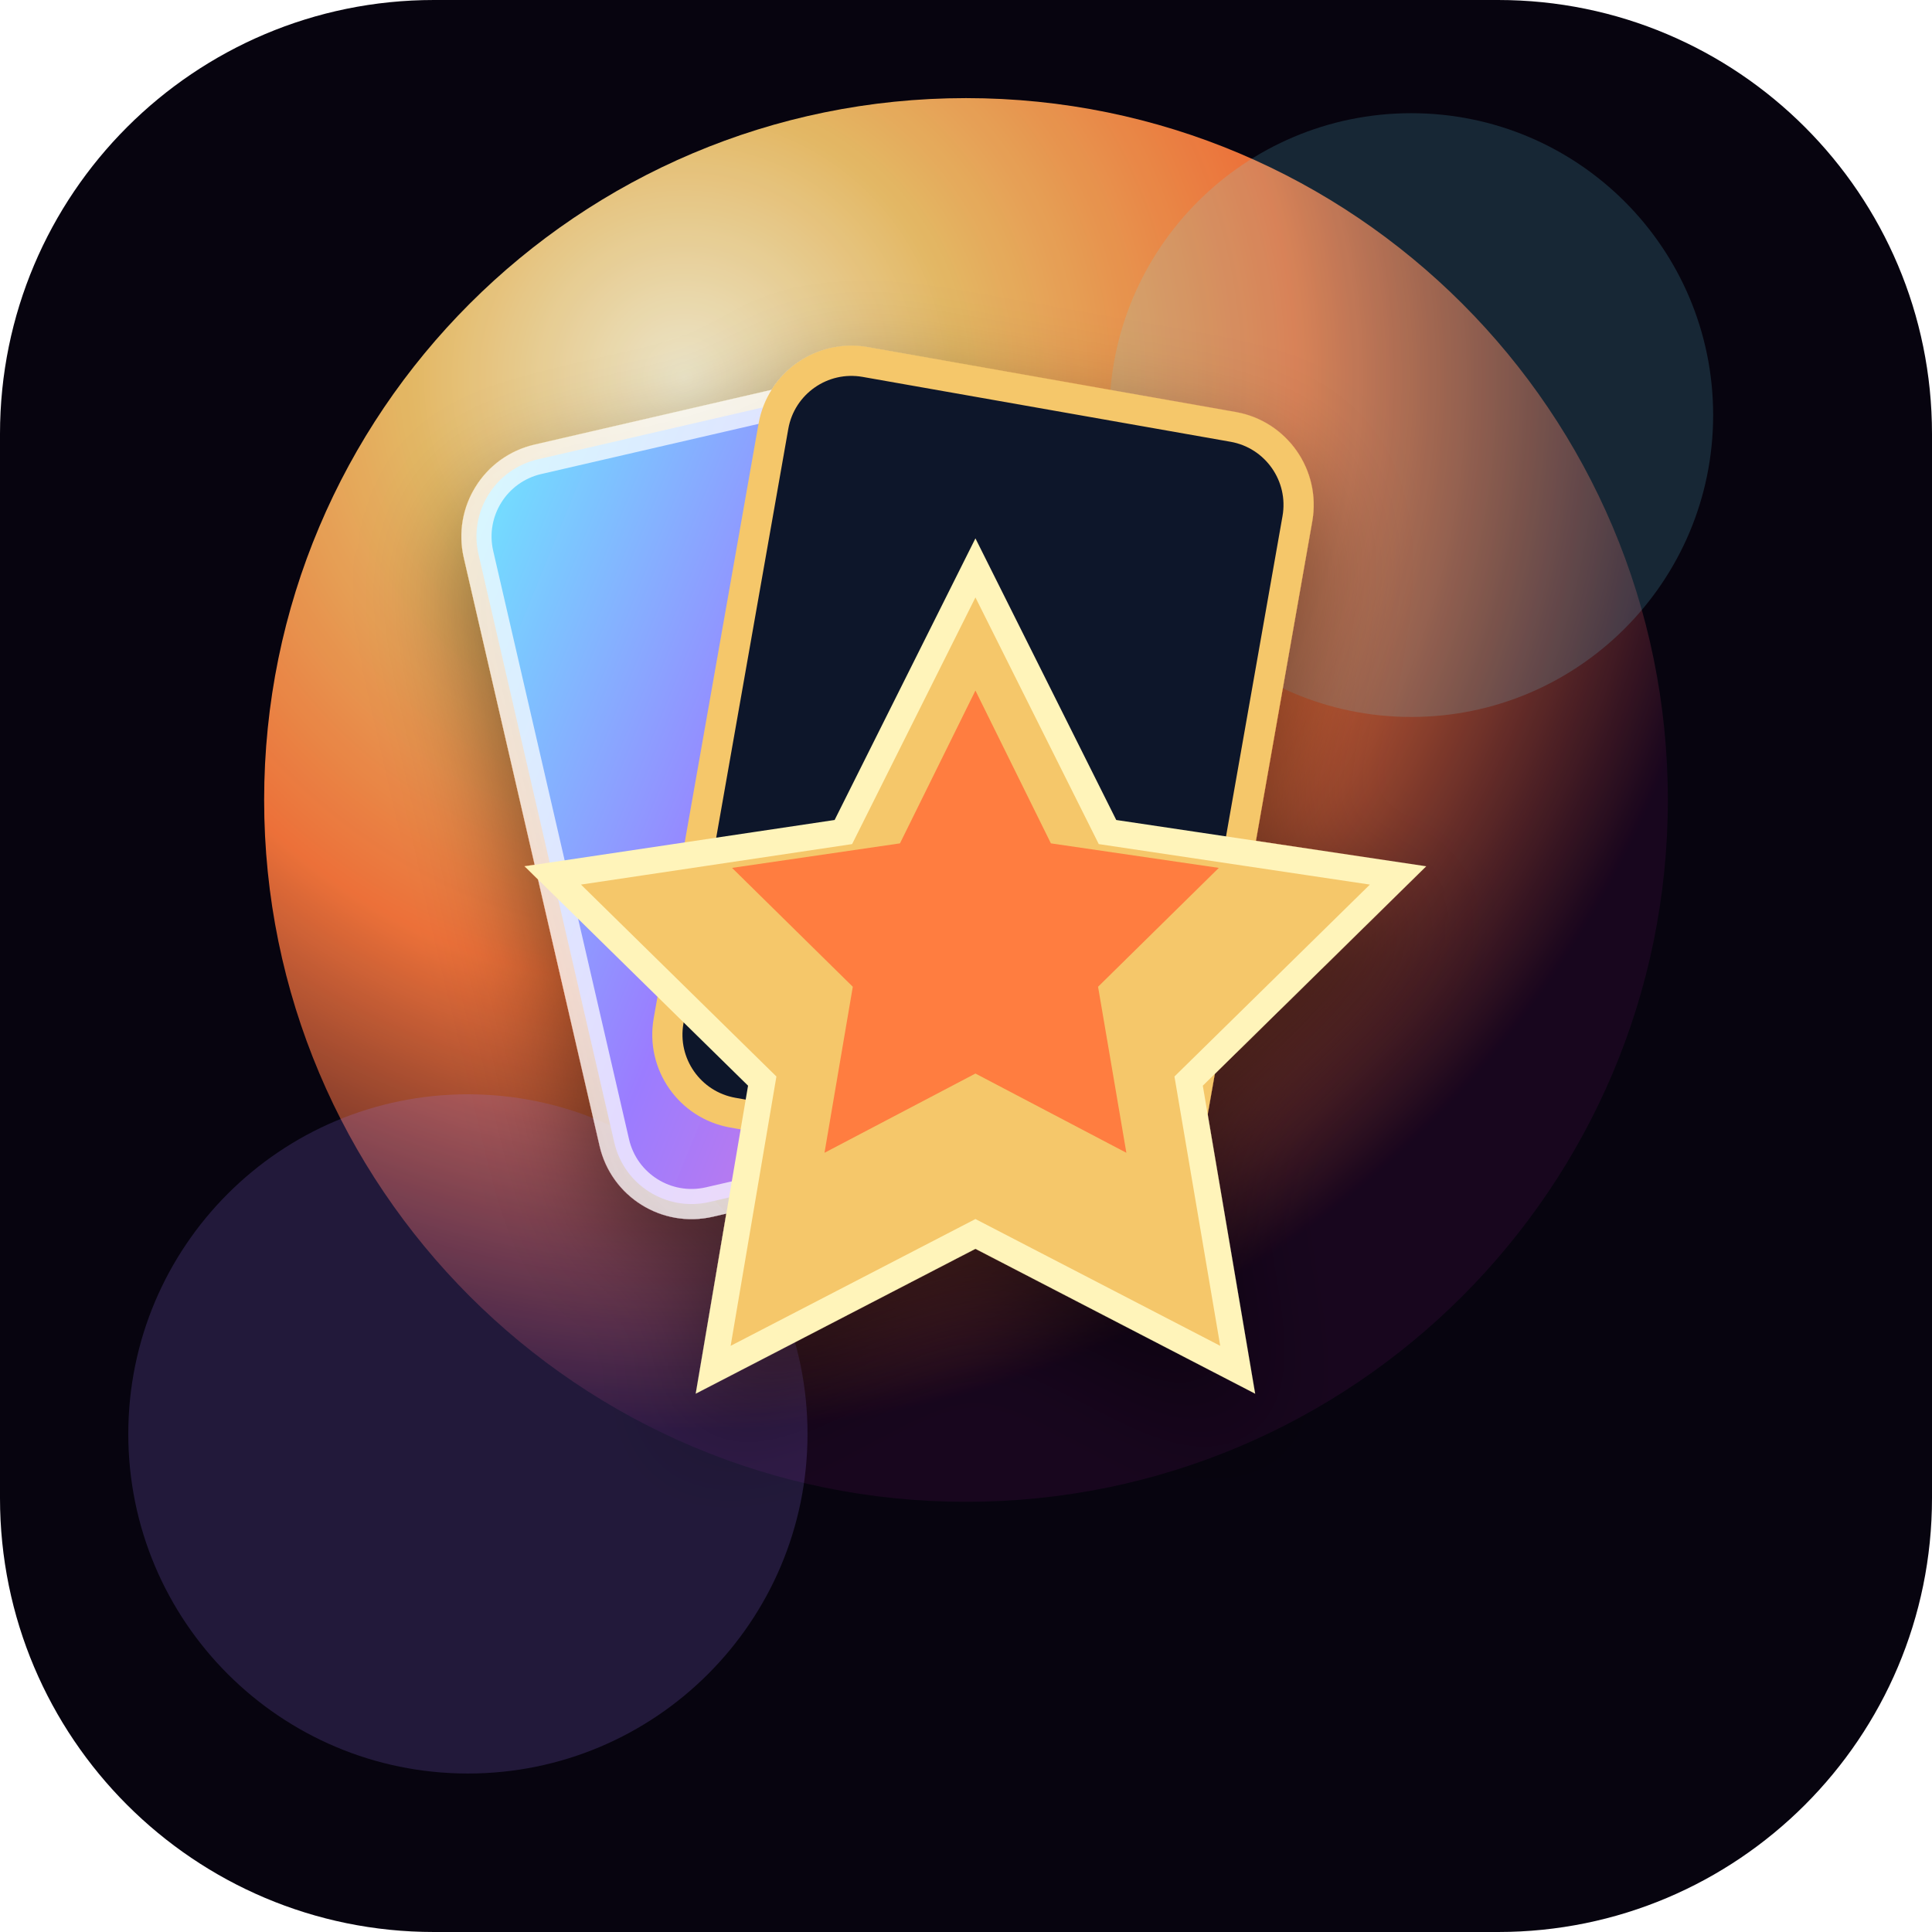
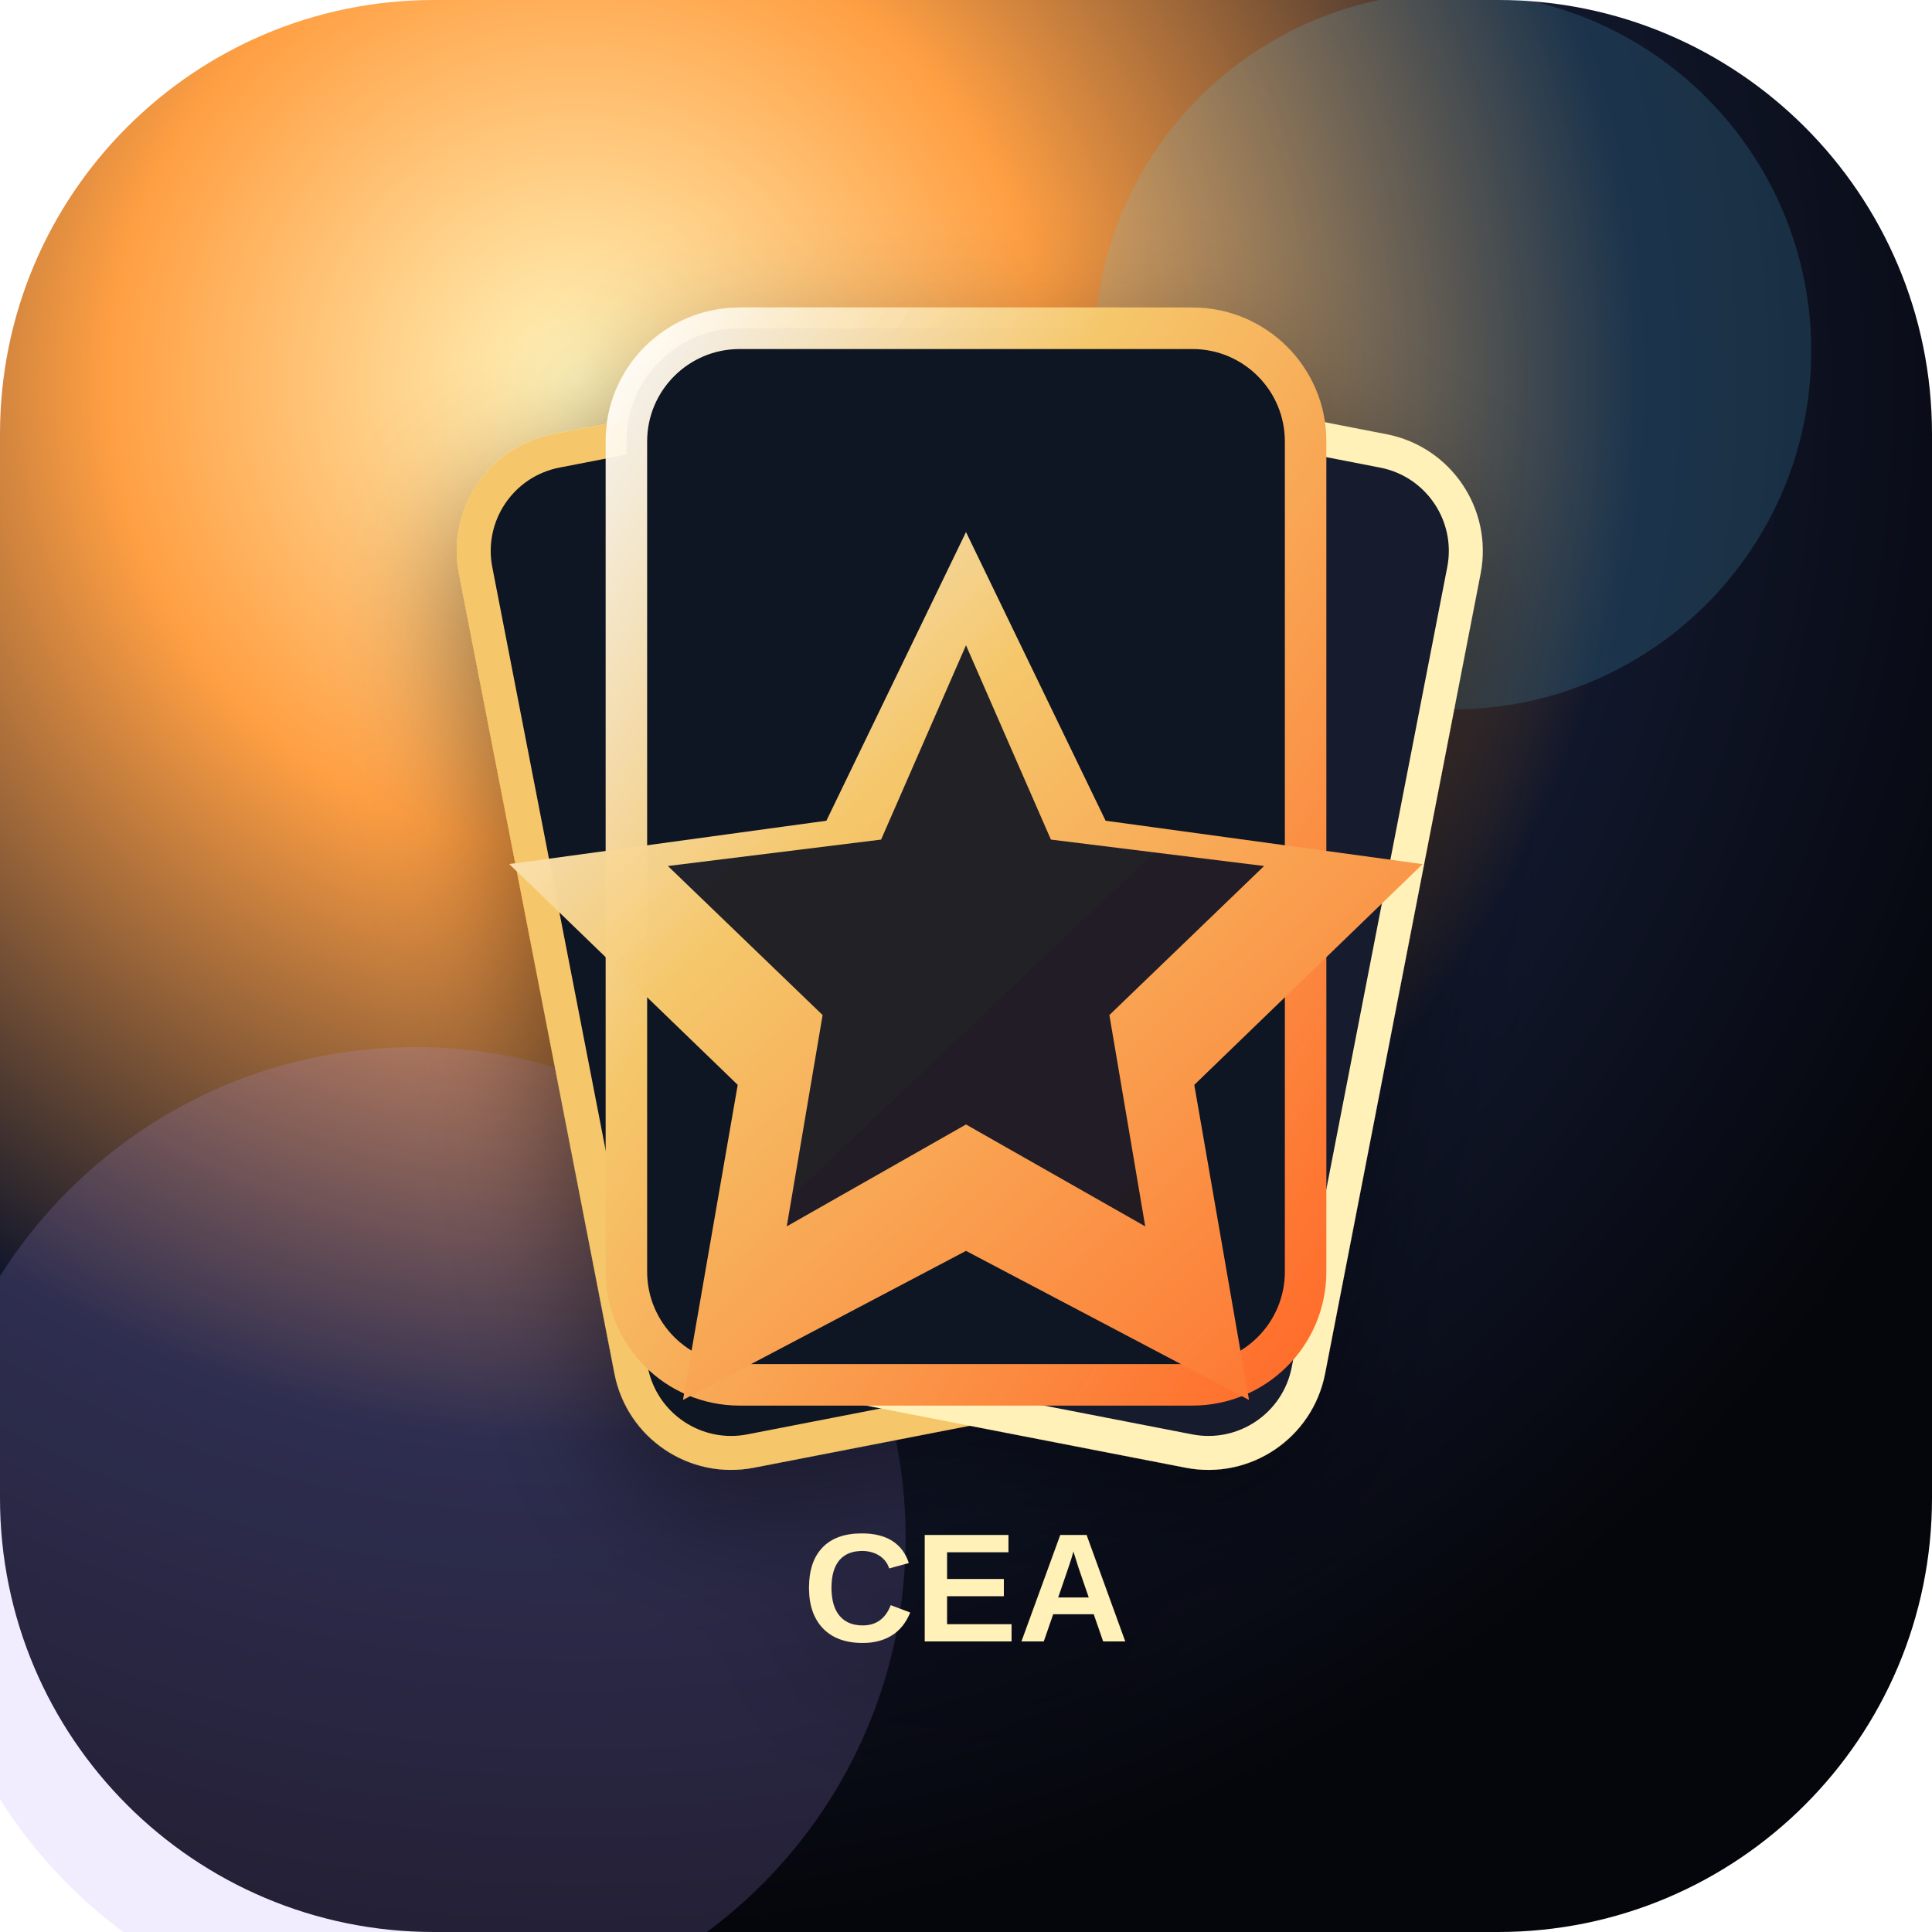
<svg xmlns="http://www.w3.org/2000/svg" viewBox="0 0 1024 1024">
  <defs>
-     <radialGradient id="g1" cx="30%" cy="20%" r="75%">
-       <stop offset="0" stop-color="#fff8d8" />
-       <stop offset="0.26" stop-color="#f5c76b" />
-       <stop offset="0.58" stop-color="#ff7a3d" />
-       <stop offset="1" stop-color="#19061f" />
+     <radialGradient id="g1" cx="30%" cy="20%" r="80%">
+       <stop offset="0" stop-color="#fff4ba" />
+       <stop offset="0.30" stop-color="#ff9f43" />
+       <stop offset="0.68" stop-color="#11172b" />
+       <stop offset="1" stop-color="#05060b" />
    </radialGradient>
    <linearGradient id="g2" x1="0" x2="1" y1="0" y2="1">
-       <stop offset="0" stop-color="#6ee7ff" />
-       <stop offset="0.45" stop-color="#9b7cff" />
-       <stop offset="1" stop-color="#ff72c8" />
+       <stop offset="0" stop-color="#ffffff" stop-opacity="0.95" />
+       <stop offset="0.35" stop-color="#f5c76b" />
+       <stop offset="1" stop-color="#ff6b2a" />
    </linearGradient>
-     <filter id="shadow" x="-20%" y="-20%" width="140%" height="140%">
-       <feDropShadow dx="0" dy="24" stdDeviation="28" flood-color="#000" flood-opacity=".48" />
+     <filter id="shadow" x="-30%" y="-30%" width="160%" height="160%">
+       <feDropShadow dx="0" dy="26" stdDeviation="34" flood-color="#000" flood-opacity="0.45" />
    </filter>
  </defs>
-   <rect width="1024" height="1024" rx="230" fill="#07040f" />
-   <circle cx="512" cy="424" r="372" fill="url(#g1)" opacity=".92" />
-   <circle cx="748" cy="220" r="160" fill="#6ee7ff" opacity=".16" />
-   <circle cx="248" cy="760" r="180" fill="#9b7cff" opacity=".18" />
+   <rect width="1024" height="1024" rx="230" fill="url(#g1)" />
+   <circle cx="770" cy="186" r="190" fill="#59d1ff" opacity="0.16" />
+   <circle cx="220" cy="815" r="260" fill="#b197fc" opacity="0.18" />
  <g filter="url(#shadow)">
-     <rect x="286" y="216" width="282" height="404" rx="42" transform="rotate(-13 427 418)" fill="url(#g2)" stroke="rgba(255,255,255,.72)" stroke-width="16" />
-     <rect x="380" y="206" width="282" height="404" rx="42" transform="rotate(10 521 408)" fill="#111729" stroke="#f5c76b" stroke-width="16" />
-     <path d="M517 301 L587 441 L741 464 L630 573 L656 726 L517 654 L378 726 L404 573 L293 464 L447 441 Z" fill="#f5c76b" stroke="#fff4ba" stroke-width="14" />
-     <path d="M517 366 L557 447 L646 460 L582 523 L597 611 L517 569 L437 611 L452 523 L388 460 L477 447 Z" fill="#ff7a3d" opacity=".95" />
+     <rect x="290" y="210" width="360" height="540" rx="54" fill="#101322" stroke="#f5c76b" stroke-width="18" transform="rotate(-11 470 480)" />
+     <rect x="378" y="210" width="360" height="540" rx="54" fill="#161a2d" stroke="#fff1b8" stroke-width="18" transform="rotate(11 558 480)" />
+     <rect x="332" y="174" width="360" height="560" rx="60" fill="#101322" stroke="url(#g2)" stroke-width="22" />
+     <path d="M512 282 L586 435 L754 458 L633 575 L662 742 L512 663 L362 742 L391 575 L270 458 L438 435 Z" fill="url(#g2)" />
+     <path d="M512 342 L557 445 L670 459 L588 538 L607 650 L512 596 L417 650 L436 538 L354 459 L467 445 Z" fill="#101322" opacity="0.92" />
+     <text x="512" y="870" text-anchor="middle" font-family="Arial, sans-serif" font-size="82" font-weight="900" fill="#fff1b8">CEA</text>
  </g>
</svg>
